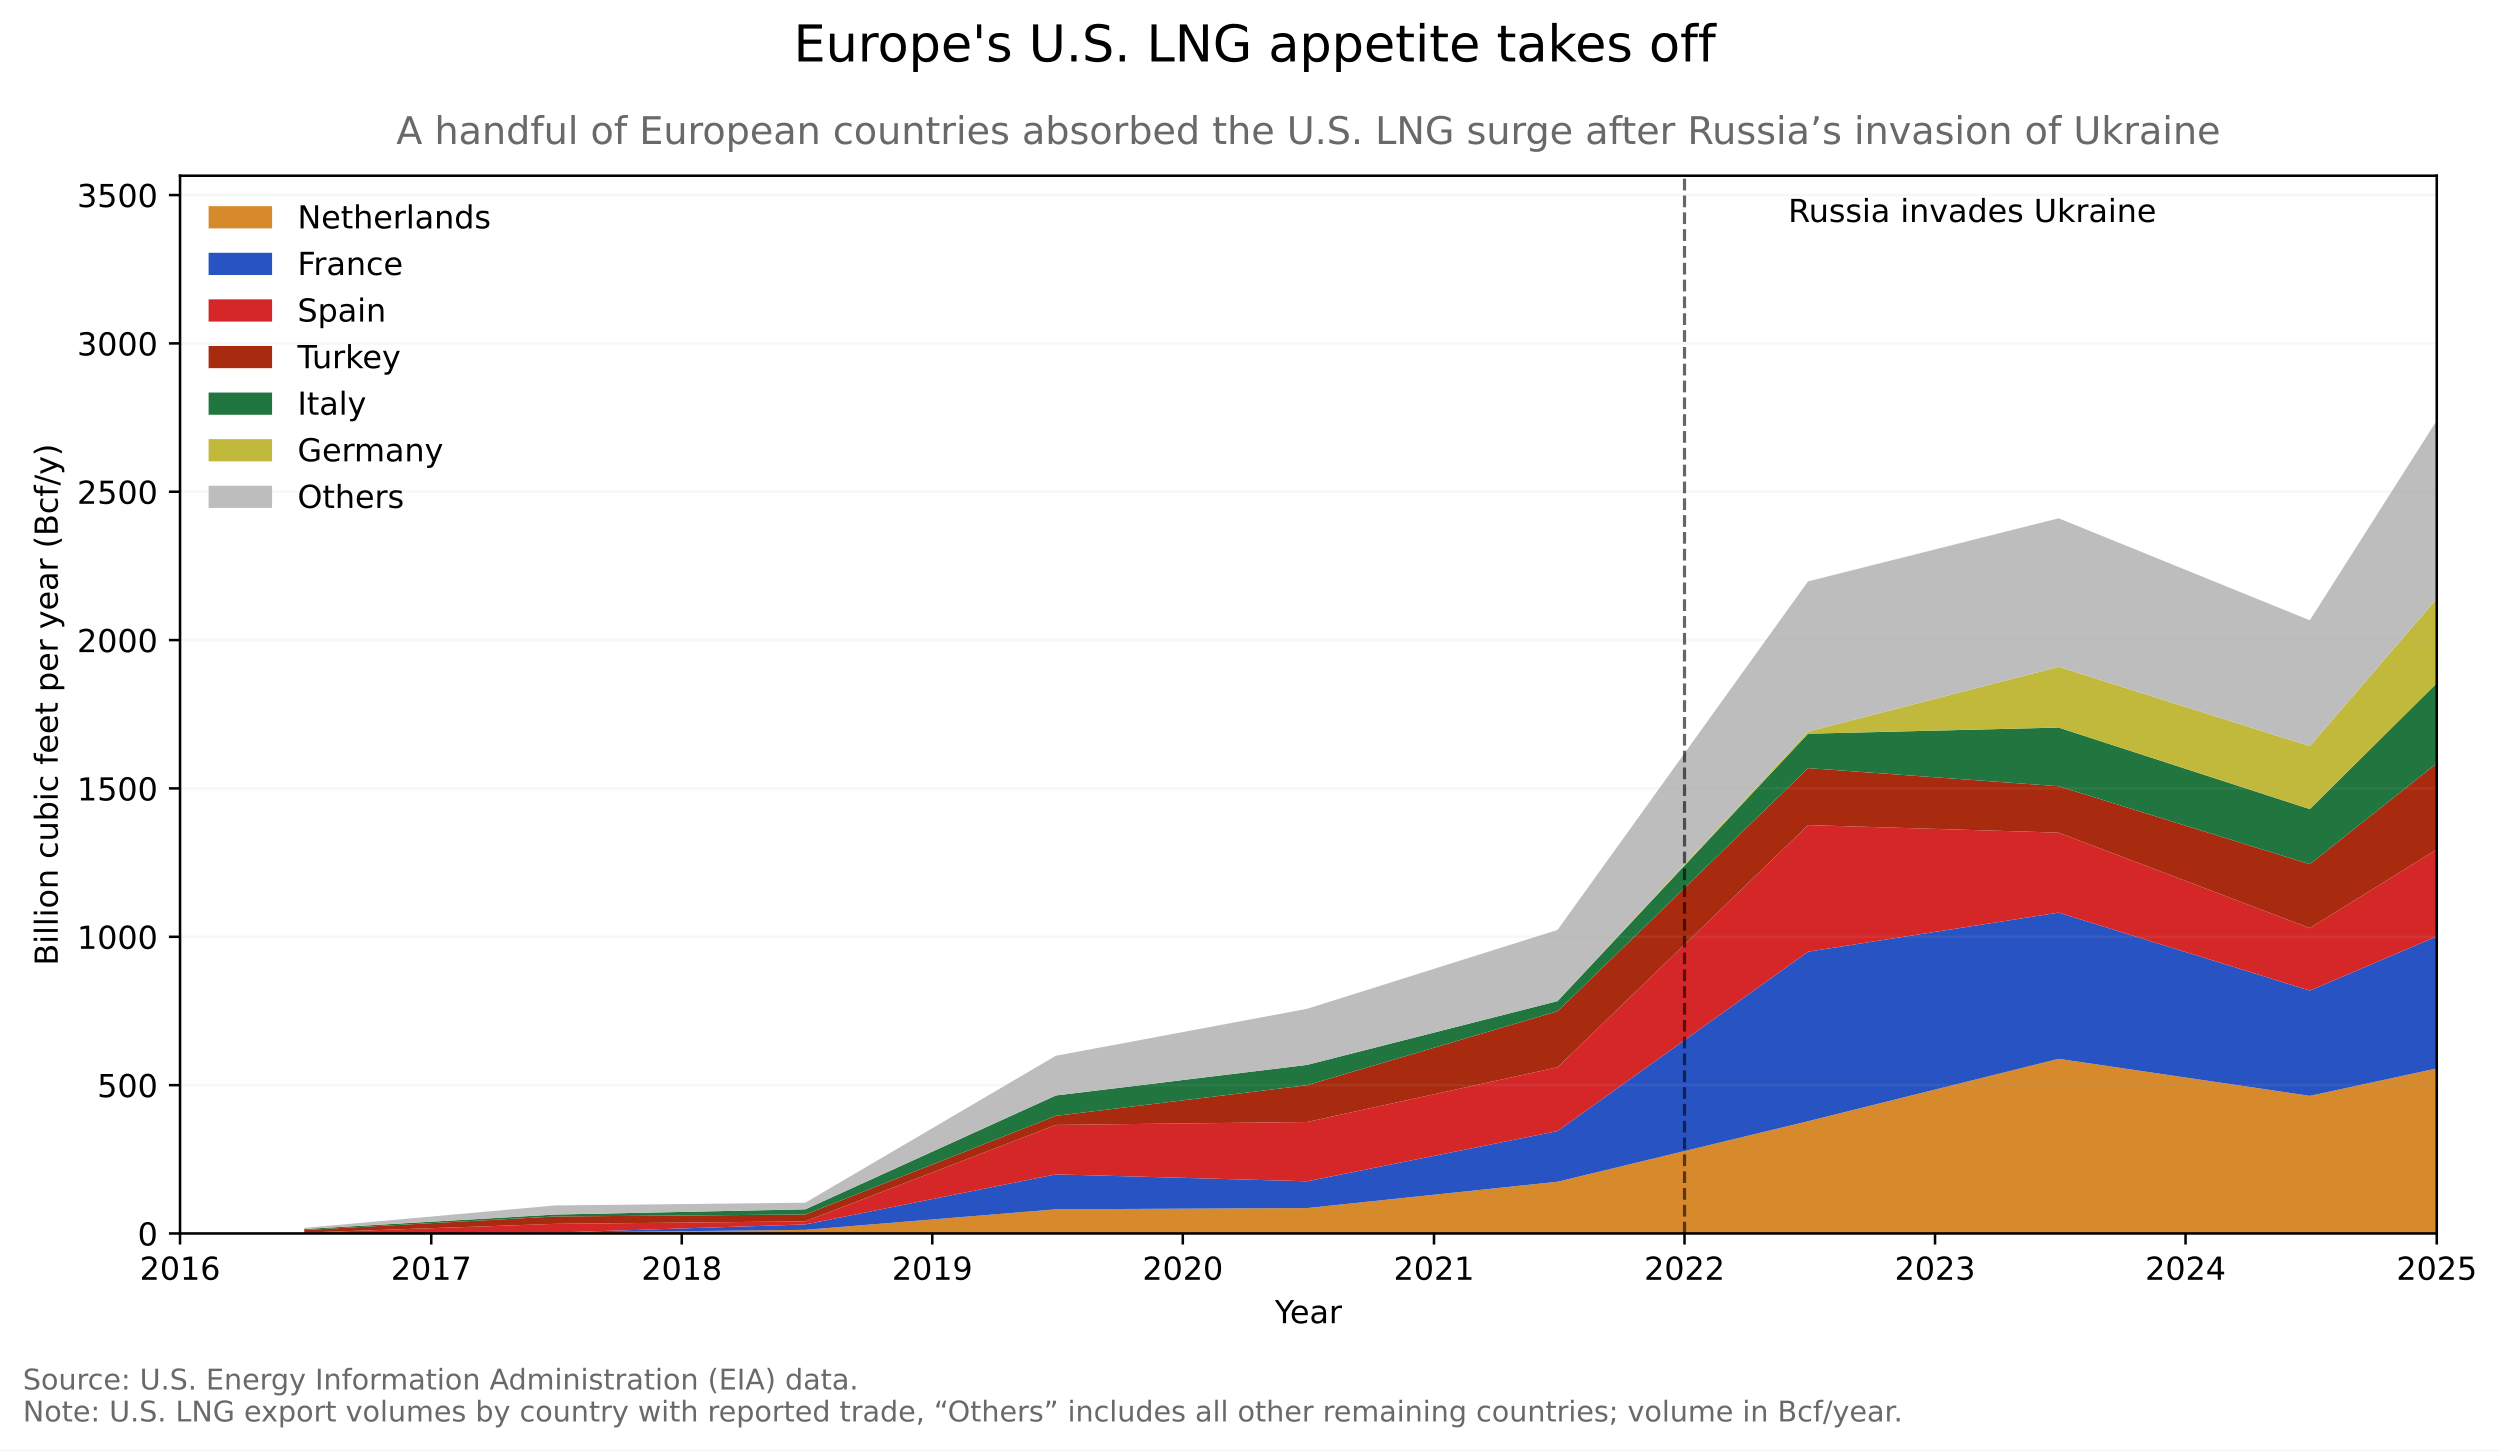
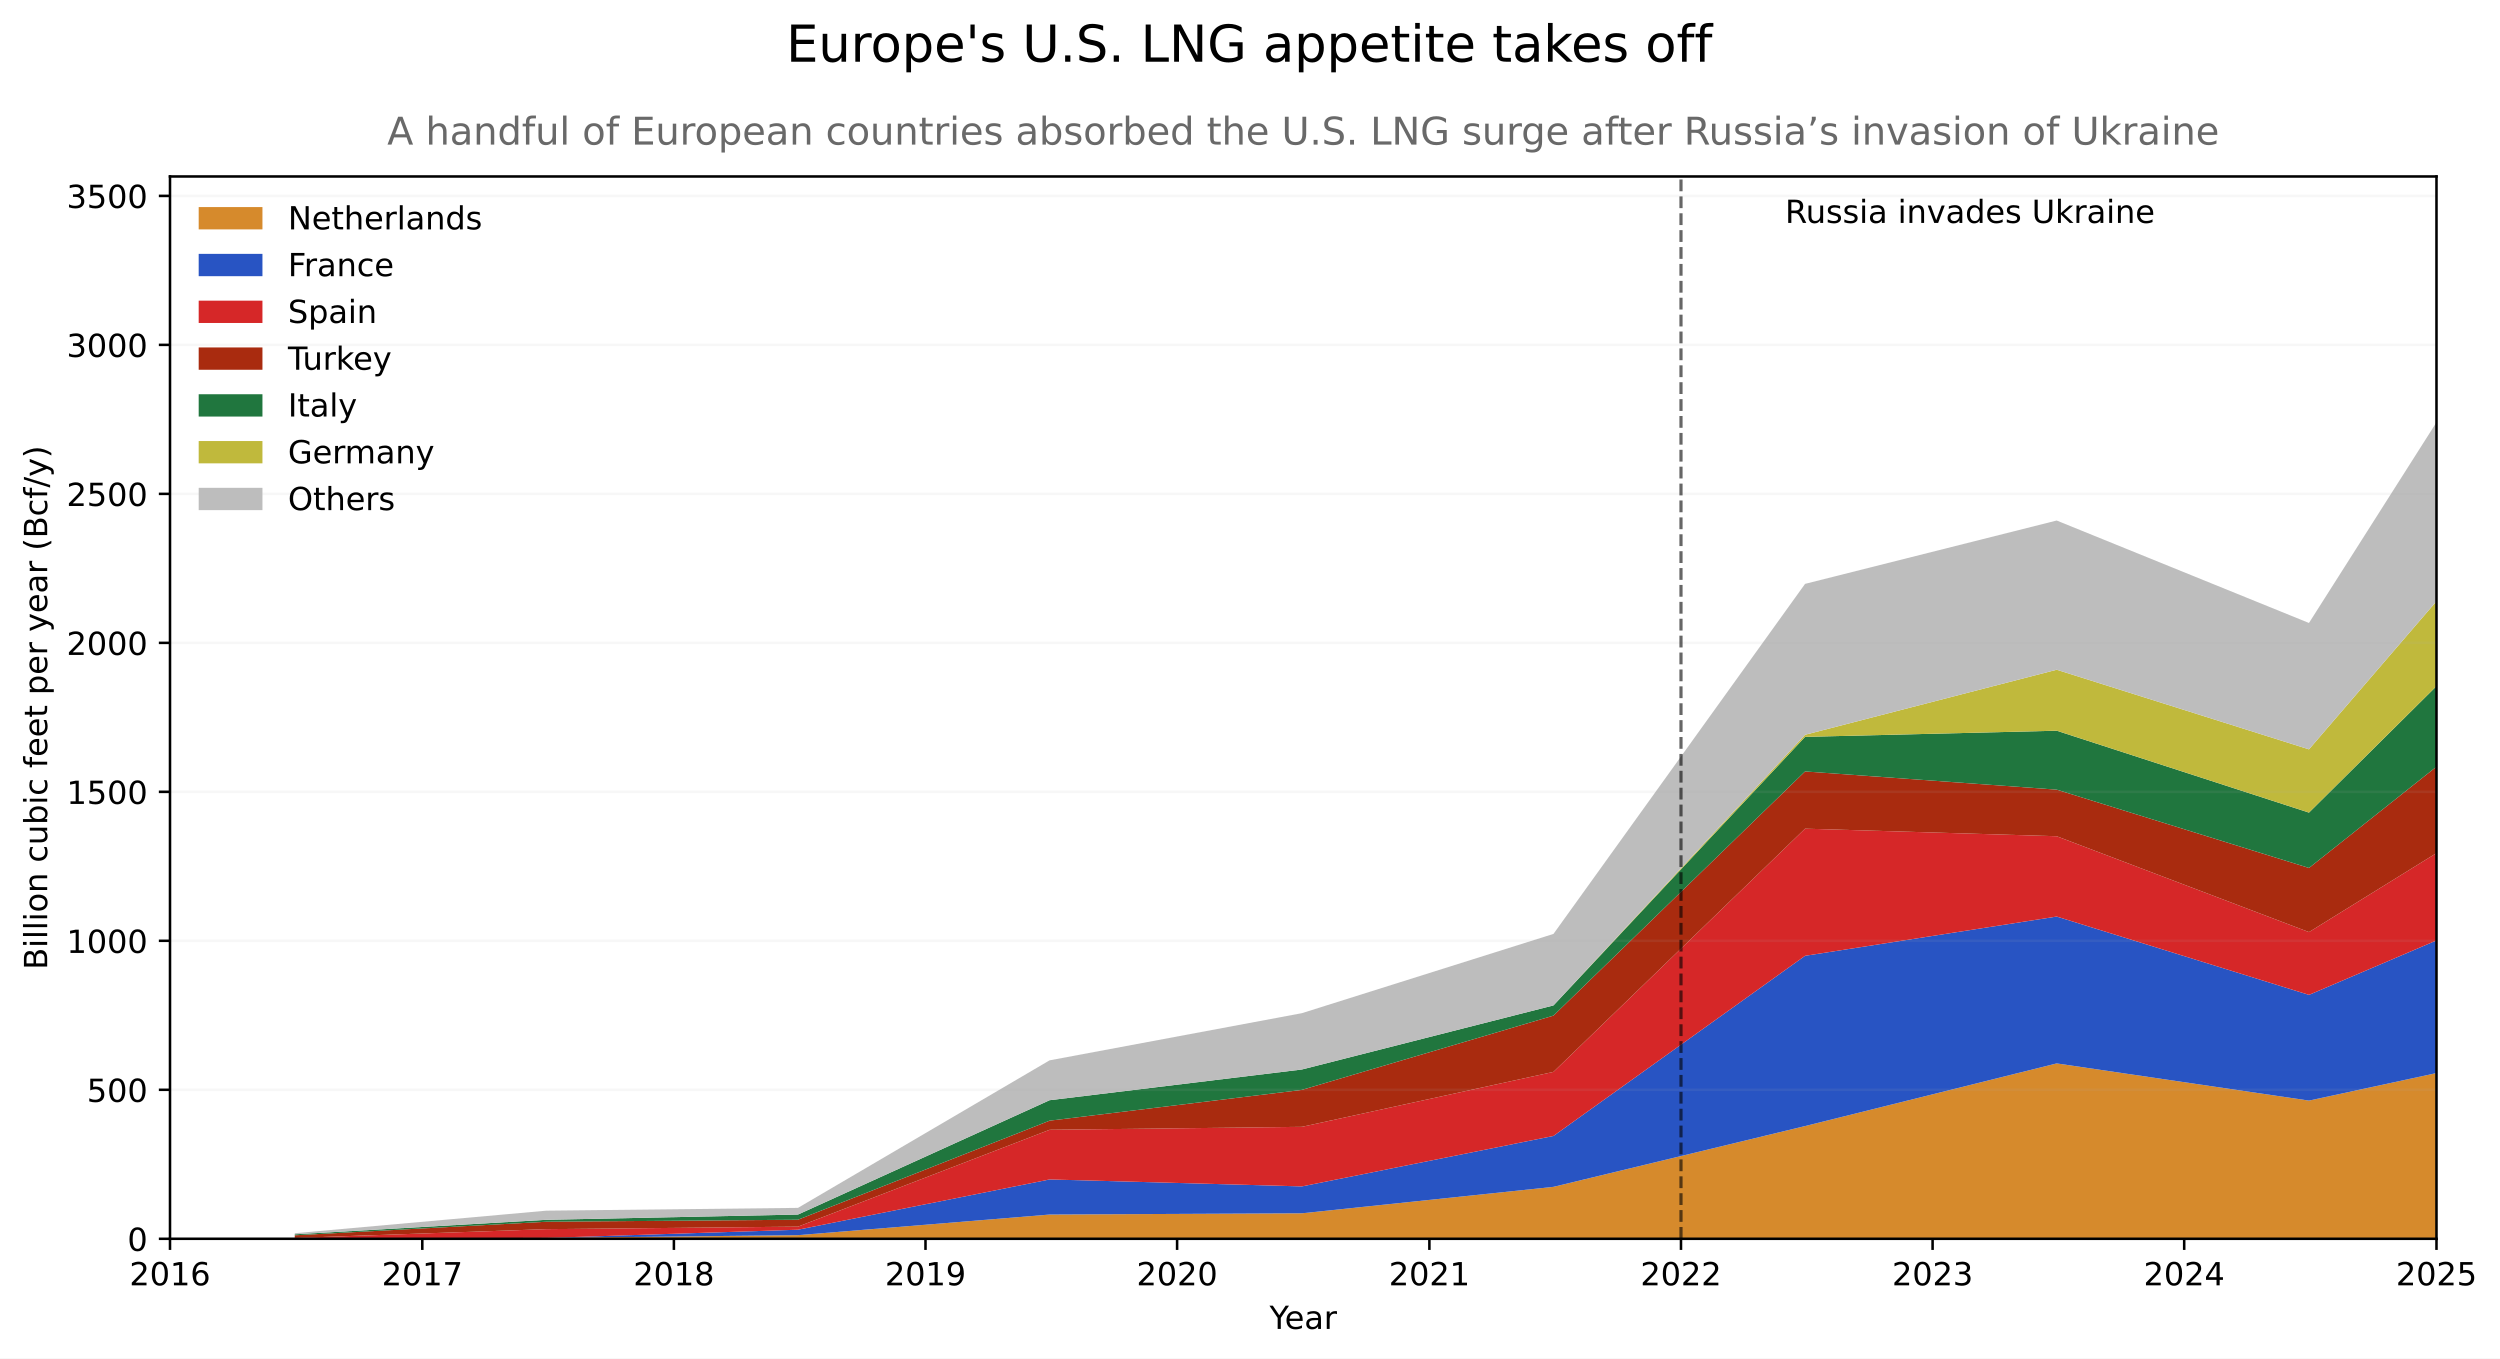
- <svg xmlns="http://www.w3.org/2000/svg" xmlns:xlink="http://www.w3.org/1999/xlink" width="787.625pt" height="456.912pt" viewBox="0 0 787.625 456.912" version="1.1">
+ <svg xmlns="http://www.w3.org/2000/svg" xmlns:xlink="http://www.w3.org/1999/xlink" width="784.233pt" height="426.156pt" viewBox="0 0 784.233 426.156" version="1.1">
  <defs>
    <style type="text/css">*{stroke-linejoin: round; stroke-linecap: butt}</style>
  </defs>
  <g id="figure_1">
    <g id="patch_1">
-       <path d="M 0 456.912  L 787.625 456.912  L 787.625 0  L 0 0  z " style="fill: #ffffff" />
+       <path d="M 0 426.156  L 784.233 426.156  L 784.233 0  L 0 0  z " style="fill: #ffffff" />
    </g>
    <g id="axes_1">
      <g id="patch_2">
-         <path d="M 56.72 388.6  L 767.7 388.6  L 767.7 55.36  L 56.72 55.36  z " style="fill: #ffffff" />
+         <path d="M 53.328 388.6  L 764.308 388.6  L 764.308 55.36  L 53.328 55.36  z " style="fill: #ffffff" />
      </g>
      <g id="FillBetweenPolyCollection_1">
-         <path d="M 95.858 388.6  L 95.858 388.6  L 174.784 388.6  L 253.71 388.6  L 332.636 388.6  L 411.778 388.6  L 490.703 388.6  L 569.629 388.6  L 648.555 388.6  L 727.697 388.6  L 806.622 388.6  L 806.622 328.205  L 806.622 328.205  L 727.697 345.251  L 648.555 333.587  L 569.629 353.237  L 490.703 372.304  L 411.778 380.601  L 332.636 380.995  L 253.71 387.461  L 174.784 388.316  L 95.858 388.6  z " clip-path="url(#pdac66621c0)" style="fill: #d68a2c" />
+         <path d="M 92.467 388.6  L 92.467 388.6  L 171.392 388.6  L 250.318 388.6  L 329.244 388.6  L 408.386 388.6  L 487.311 388.6  L 566.237 388.6  L 645.163 388.6  L 724.305 388.6  L 803.23 388.6  L 803.23 328.205  L 803.23 328.205  L 724.305 345.251  L 645.163 333.587  L 566.237 353.237  L 487.311 372.304  L 408.386 380.601  L 329.244 380.995  L 250.318 387.461  L 171.392 388.316  L 92.467 388.6  z " clip-path="url(#pe916cfa769)" style="fill: #d68a2c" />
      </g>
      <g id="FillBetweenPolyCollection_2">
-         <path d="M 95.858 388.6  L 95.858 388.6  L 174.784 388.316  L 253.71 387.461  L 332.636 380.995  L 411.778 380.601  L 490.703 372.304  L 569.629 353.237  L 648.555 333.587  L 727.697 345.251  L 806.622 328.205  L 806.622 278.38  L 806.622 278.38  L 727.697 312.085  L 648.555 287.515  L 569.629 299.828  L 490.703 356.341  L 411.778 372.167  L 332.636 369.985  L 253.71 385.751  L 174.784 388.316  L 95.858 388.6  z " clip-path="url(#pdac66621c0)" style="fill: #2854c3" />
+         <path d="M 92.467 388.6  L 92.467 388.6  L 171.392 388.316  L 250.318 387.461  L 329.244 380.995  L 408.386 380.601  L 487.311 372.304  L 566.237 353.237  L 645.163 333.587  L 724.305 345.251  L 803.23 328.205  L 803.23 278.38  L 803.23 278.38  L 724.305 312.085  L 645.163 287.515  L 566.237 299.828  L 487.311 356.341  L 408.386 372.167  L 329.244 369.985  L 250.318 385.751  L 171.392 388.316  L 92.467 388.6  z " clip-path="url(#pe916cfa769)" style="fill: #2854c3" />
      </g>
      <g id="FillBetweenPolyCollection_3">
-         <path d="M 95.858 388.326  L 95.858 388.6  L 174.784 388.316  L 253.71 385.751  L 332.636 369.985  L 411.778 372.167  L 490.703 356.341  L 569.629 299.828  L 648.555 287.515  L 727.697 312.085  L 806.622 278.38  L 806.622 243.496  L 806.622 243.496  L 727.697 292.393  L 648.555 262.324  L 569.629 259.948  L 490.703 336.239  L 411.778 353.476  L 332.636 354.405  L 253.71 384.787  L 174.784 385.574  L 95.858 388.326  z " clip-path="url(#pdac66621c0)" style="fill: #d62728" />
+         <path d="M 92.467 388.326  L 92.467 388.6  L 171.392 388.316  L 250.318 385.751  L 329.244 369.985  L 408.386 372.167  L 487.311 356.341  L 566.237 299.828  L 645.163 287.515  L 724.305 312.085  L 803.23 278.38  L 803.23 243.496  L 803.23 243.496  L 724.305 292.393  L 645.163 262.324  L 566.237 259.948  L 487.311 336.239  L 408.386 353.476  L 329.244 354.405  L 250.318 384.787  L 171.392 385.574  L 92.467 388.326  z " clip-path="url(#pe916cfa769)" style="fill: #d62728" />
      </g>
      <g id="FillBetweenPolyCollection_4">
-         <path d="M 95.858 387.507  L 95.858 388.326  L 174.784 385.574  L 253.71 384.787  L 332.636 354.405  L 411.778 353.476  L 490.703 336.239  L 569.629 259.948  L 648.555 262.324  L 727.697 292.393  L 806.622 243.496  L 806.622 209.582  L 806.622 209.582  L 727.697 272.272  L 648.555 247.705  L 569.629 241.995  L 490.703 318.587  L 411.778 341.889  L 332.636 351.544  L 253.71 382.618  L 174.784 383.251  L 95.858 387.507  z " clip-path="url(#pdac66621c0)" style="fill: #a92b0f" />
+         <path d="M 92.467 387.507  L 92.467 388.326  L 171.392 385.574  L 250.318 384.787  L 329.244 354.405  L 408.386 353.476  L 487.311 336.239  L 566.237 259.948  L 645.163 262.324  L 724.305 292.393  L 803.23 243.496  L 803.23 209.582  L 803.23 209.582  L 724.305 272.272  L 645.163 247.705  L 566.237 241.995  L 487.311 318.587  L 408.386 341.889  L 329.244 351.544  L 250.318 382.618  L 171.392 383.251  L 92.467 387.507  z " clip-path="url(#pe916cfa769)" style="fill: #a92b0f" />
      </g>
      <g id="FillBetweenPolyCollection_5">
-         <path d="M 95.858 387.196  L 95.858 387.507  L 174.784 383.251  L 253.71 382.618  L 332.636 351.544  L 411.778 341.889  L 490.703 318.587  L 569.629 241.995  L 648.555 247.705  L 727.697 272.272  L 806.622 209.582  L 806.622 176.632  L 806.622 176.632  L 727.697 254.907  L 648.555 229.215  L 569.629 231.149  L 490.703 315.39  L 411.778 335.491  L 332.636 345.126  L 253.71 380.993  L 174.784 382.644  L 95.858 387.196  z " clip-path="url(#pdac66621c0)" style="fill: #20763e" />
+         <path d="M 92.467 387.196  L 92.467 387.507  L 171.392 383.251  L 250.318 382.618  L 329.244 351.544  L 408.386 341.889  L 487.311 318.587  L 566.237 241.995  L 645.163 247.705  L 724.305 272.272  L 803.23 209.582  L 803.23 176.632  L 803.23 176.632  L 724.305 254.907  L 645.163 229.215  L 566.237 231.149  L 487.311 315.39  L 408.386 335.491  L 329.244 345.126  L 250.318 380.993  L 171.392 382.644  L 92.467 387.196  z " clip-path="url(#pe916cfa769)" style="fill: #20763e" />
      </g>
      <g id="FillBetweenPolyCollection_6">
-         <path d="M 95.858 387.196  L 95.858 387.196  L 174.784 382.644  L 253.71 380.993  L 332.636 345.126  L 411.778 335.491  L 490.703 315.39  L 569.629 231.149  L 648.555 229.215  L 727.697 254.907  L 806.622 176.632  L 806.622 143.381  L 806.622 143.381  L 727.697 235.067  L 648.555 210.09  L 569.629 230.485  L 490.703 315.39  L 411.778 335.491  L 332.636 345.126  L 253.71 380.993  L 174.784 382.644  L 95.858 387.196  z " clip-path="url(#pdac66621c0)" style="fill: #c0b93c" />
+         <path d="M 92.467 387.196  L 92.467 387.196  L 171.392 382.644  L 250.318 380.993  L 329.244 345.126  L 408.386 335.491  L 487.311 315.39  L 566.237 231.149  L 645.163 229.215  L 724.305 254.907  L 803.23 176.632  L 803.23 143.381  L 803.23 143.381  L 724.305 235.067  L 645.163 210.09  L 566.237 230.485  L 487.311 315.39  L 408.386 335.491  L 329.244 345.126  L 250.318 380.993  L 171.392 382.644  L 92.467 387.196  z " clip-path="url(#pe916cfa769)" style="fill: #c0b93c" />
      </g>
      <g id="FillBetweenPolyCollection_7">
-         <path d="M 95.858 386.85  L 95.858 387.196  L 174.784 382.644  L 253.71 380.993  L 332.636 345.126  L 411.778 335.491  L 490.703 315.39  L 569.629 230.485  L 648.555 210.09  L 727.697 235.067  L 806.622 143.381  L 806.622 71.229  L 806.622 71.229  L 727.697 195.422  L 648.555 163.283  L 569.629 183.154  L 490.703 292.961  L 411.778 317.828  L 332.636 332.621  L 253.71 378.9  L 174.784 379.777  L 95.858 386.85  z " clip-path="url(#pdac66621c0)" style="fill: #bdbdbd" />
+         <path d="M 92.467 386.85  L 92.467 387.196  L 171.392 382.644  L 250.318 380.993  L 329.244 345.126  L 408.386 335.491  L 487.311 315.39  L 566.237 230.485  L 645.163 210.09  L 724.305 235.067  L 803.23 143.381  L 803.23 71.229  L 803.23 71.229  L 724.305 195.422  L 645.163 163.283  L 566.237 183.154  L 487.311 292.961  L 408.386 317.828  L 329.244 332.621  L 250.318 378.9  L 171.392 379.777  L 92.467 386.85  z " clip-path="url(#pe916cfa769)" style="fill: #bdbdbd" />
      </g>
      <g id="matplotlib.axis_1">
        <g id="xtick_1">
          <g id="line2d_1">
            <defs>
-               <path id="m58646d8ce6" d="M 0 0  L 0 3.5  " style="stroke: #000000; stroke-width: 0.8" />
+               <path id="meea1977232" d="M 0 0  L 0 3.5  " style="stroke: #000000; stroke-width: 0.8" />
            </defs>
            <g>
-               <use xlink:href="#m58646d8ce6" x="56.72" y="388.6" style="stroke: #000000; stroke-width: 0.8" />
+               <use xlink:href="#meea1977232" x="53.328" y="388.6" style="stroke: #000000; stroke-width: 0.8" />
            </g>
          </g>
          <g id="text_1">
-             <text style="font-size: 10px; font-family: 'DejaVu Sans'; text-anchor: middle" x="56.72" y="403.198" transform="rotate(-0 56.72 403.1984)">2016</text>
+             <text style="font-size: 10px; font-family: 'DejaVu Sans'; text-anchor: middle" x="53.328" y="403.198" transform="rotate(-0 53.32812 403.1984)">2016</text>
          </g>
        </g>
        <g id="xtick_2">
          <g id="line2d_2">
            <g>
-               <use xlink:href="#m58646d8ce6" x="135.862" y="388.6" style="stroke: #000000; stroke-width: 0.8" />
+               <use xlink:href="#meea1977232" x="132.47" y="388.6" style="stroke: #000000; stroke-width: 0.8" />
            </g>
          </g>
          <g id="text_2">
-             <text style="font-size: 10px; font-family: 'DejaVu Sans'; text-anchor: middle" x="135.862" y="403.198" transform="rotate(-0 135.8619 403.1984)">2017</text>
+             <text style="font-size: 10px; font-family: 'DejaVu Sans'; text-anchor: middle" x="132.47" y="403.198" transform="rotate(-0 132.4701 403.1984)">2017</text>
          </g>
        </g>
        <g id="xtick_3">
          <g id="line2d_3">
            <g>
-               <use xlink:href="#m58646d8ce6" x="214.788" y="388.6" style="stroke: #000000; stroke-width: 0.8" />
+               <use xlink:href="#meea1977232" x="211.396" y="388.6" style="stroke: #000000; stroke-width: 0.8" />
            </g>
          </g>
          <g id="text_3">
-             <text style="font-size: 10px; font-family: 'DejaVu Sans'; text-anchor: middle" x="214.788" y="403.198" transform="rotate(-0 214.7876 403.1984)">2018</text>
+             <text style="font-size: 10px; font-family: 'DejaVu Sans'; text-anchor: middle" x="211.396" y="403.198" transform="rotate(-0 211.3958 403.1984)">2018</text>
          </g>
        </g>
        <g id="xtick_4">
          <g id="line2d_4">
            <g>
-               <use xlink:href="#m58646d8ce6" x="293.713" y="388.6" style="stroke: #000000; stroke-width: 0.8" />
+               <use xlink:href="#meea1977232" x="290.321" y="388.6" style="stroke: #000000; stroke-width: 0.8" />
            </g>
          </g>
          <g id="text_4">
-             <text style="font-size: 10px; font-family: 'DejaVu Sans'; text-anchor: middle" x="293.713" y="403.198" transform="rotate(-0 293.7133 403.1984)">2019</text>
+             <text style="font-size: 10px; font-family: 'DejaVu Sans'; text-anchor: middle" x="290.321" y="403.198" transform="rotate(-0 290.3215 403.1984)">2019</text>
          </g>
        </g>
        <g id="xtick_5">
          <g id="line2d_5">
            <g>
-               <use xlink:href="#m58646d8ce6" x="372.639" y="388.6" style="stroke: #000000; stroke-width: 0.8" />
+               <use xlink:href="#meea1977232" x="369.247" y="388.6" style="stroke: #000000; stroke-width: 0.8" />
            </g>
          </g>
          <g id="text_5">
-             <text style="font-size: 10px; font-family: 'DejaVu Sans'; text-anchor: middle" x="372.639" y="403.198" transform="rotate(-0 372.639 403.1984)">2020</text>
+             <text style="font-size: 10px; font-family: 'DejaVu Sans'; text-anchor: middle" x="369.247" y="403.198" transform="rotate(-0 369.2472 403.1984)">2020</text>
          </g>
        </g>
        <g id="xtick_6">
          <g id="line2d_6">
            <g>
-               <use xlink:href="#m58646d8ce6" x="451.781" y="388.6" style="stroke: #000000; stroke-width: 0.8" />
+               <use xlink:href="#meea1977232" x="448.389" y="388.6" style="stroke: #000000; stroke-width: 0.8" />
            </g>
          </g>
          <g id="text_6">
-             <text style="font-size: 10px; font-family: 'DejaVu Sans'; text-anchor: middle" x="451.781" y="403.198" transform="rotate(-0 451.781 403.1984)">2021</text>
+             <text style="font-size: 10px; font-family: 'DejaVu Sans'; text-anchor: middle" x="448.389" y="403.198" transform="rotate(-0 448.3891 403.1984)">2021</text>
          </g>
        </g>
        <g id="xtick_7">
          <g id="line2d_7">
            <g>
-               <use xlink:href="#m58646d8ce6" x="530.707" y="388.6" style="stroke: #000000; stroke-width: 0.8" />
+               <use xlink:href="#meea1977232" x="527.315" y="388.6" style="stroke: #000000; stroke-width: 0.8" />
            </g>
          </g>
          <g id="text_7">
-             <text style="font-size: 10px; font-family: 'DejaVu Sans'; text-anchor: middle" x="530.707" y="403.198" transform="rotate(-0 530.7067 403.1984)">2022</text>
+             <text style="font-size: 10px; font-family: 'DejaVu Sans'; text-anchor: middle" x="527.315" y="403.198" transform="rotate(-0 527.3148 403.1984)">2022</text>
          </g>
        </g>
        <g id="xtick_8">
          <g id="line2d_8">
            <g>
-               <use xlink:href="#m58646d8ce6" x="609.632" y="388.6" style="stroke: #000000; stroke-width: 0.8" />
+               <use xlink:href="#meea1977232" x="606.24" y="388.6" style="stroke: #000000; stroke-width: 0.8" />
            </g>
          </g>
          <g id="text_8">
-             <text style="font-size: 10px; font-family: 'DejaVu Sans'; text-anchor: middle" x="609.632" y="403.198" transform="rotate(-0 609.6324 403.1984)">2023</text>
+             <text style="font-size: 10px; font-family: 'DejaVu Sans'; text-anchor: middle" x="606.24" y="403.198" transform="rotate(-0 606.2405 403.1984)">2023</text>
          </g>
        </g>
        <g id="xtick_9">
          <g id="line2d_9">
            <g>
-               <use xlink:href="#m58646d8ce6" x="688.558" y="388.6" style="stroke: #000000; stroke-width: 0.8" />
+               <use xlink:href="#meea1977232" x="685.166" y="388.6" style="stroke: #000000; stroke-width: 0.8" />
            </g>
          </g>
          <g id="text_9">
-             <text style="font-size: 10px; font-family: 'DejaVu Sans'; text-anchor: middle" x="688.558" y="403.198" transform="rotate(-0 688.5581 403.1984)">2024</text>
+             <text style="font-size: 10px; font-family: 'DejaVu Sans'; text-anchor: middle" x="685.166" y="403.198" transform="rotate(-0 685.1662 403.1984)">2024</text>
          </g>
        </g>
        <g id="xtick_10">
          <g id="line2d_10">
            <g>
-               <use xlink:href="#m58646d8ce6" x="767.7" y="388.6" style="stroke: #000000; stroke-width: 0.8" />
+               <use xlink:href="#meea1977232" x="764.308" y="388.6" style="stroke: #000000; stroke-width: 0.8" />
            </g>
          </g>
          <g id="text_10">
-             <text style="font-size: 10px; font-family: 'DejaVu Sans'; text-anchor: middle" x="767.7" y="403.198" transform="rotate(-0 767.7 403.1984)">2025</text>
+             <text style="font-size: 10px; font-family: 'DejaVu Sans'; text-anchor: middle" x="764.308" y="403.198" transform="rotate(-0 764.3081 403.1984)">2025</text>
          </g>
        </g>
        <g id="text_11">
-           <text style="font-size: 10px; font-family: 'DejaVu Sans'; text-anchor: middle" x="412.21" y="416.877" transform="rotate(-0 412.21 416.8766)">Year</text>
+           <text style="font-size: 10px; font-family: 'DejaVu Sans'; text-anchor: middle" x="408.818" y="416.877" transform="rotate(-0 408.8181 416.8766)">Year</text>
        </g>
      </g>
      <g id="matplotlib.axis_2">
        <g id="ytick_1">
          <g id="line2d_11">
-             <path d="M 56.72 388.6  L 767.7 388.6  " clip-path="url(#pdac66621c0)" style="fill: none; stroke: #b0b0b0; stroke-opacity: 0.1; stroke-width: 0.8; stroke-linecap: square" />
+             <path d="M 53.328 388.6  L 764.308 388.6  " clip-path="url(#pe916cfa769)" style="fill: none; stroke: #b0b0b0; stroke-opacity: 0.1; stroke-width: 0.8; stroke-linecap: square" />
          </g>
          <g id="line2d_12">
            <defs>
-               <path id="me8c19cdd15" d="M 0 0  L -3.5 0  " style="stroke: #000000; stroke-width: 0.8" />
+               <path id="m9bb6d3bcab" d="M 0 0  L -3.5 0  " style="stroke: #000000; stroke-width: 0.8" />
            </defs>
            <g>
-               <use xlink:href="#me8c19cdd15" x="56.72" y="388.6" style="stroke: #000000; stroke-width: 0.8" />
+               <use xlink:href="#m9bb6d3bcab" x="53.328" y="388.6" style="stroke: #000000; stroke-width: 0.8" />
            </g>
          </g>
          <g id="text_12">
-             <text style="font-size: 10px; font-family: 'DejaVu Sans'; text-anchor: end" x="49.72" y="392.399" transform="rotate(-0 49.72 392.3992)">0</text>
+             <text style="font-size: 10px; font-family: 'DejaVu Sans'; text-anchor: end" x="46.328" y="392.399" transform="rotate(-0 46.32812 392.3992)">0</text>
          </g>
        </g>
        <g id="ytick_2">
          <g id="line2d_13">
-             <path d="M 56.72 341.864  L 767.7 341.864  " clip-path="url(#pdac66621c0)" style="fill: none; stroke: #b0b0b0; stroke-opacity: 0.1; stroke-width: 0.8; stroke-linecap: square" />
+             <path d="M 53.328 341.864  L 764.308 341.864  " clip-path="url(#pe916cfa769)" style="fill: none; stroke: #b0b0b0; stroke-opacity: 0.1; stroke-width: 0.8; stroke-linecap: square" />
          </g>
          <g id="line2d_14">
            <g>
-               <use xlink:href="#me8c19cdd15" x="56.72" y="341.864" style="stroke: #000000; stroke-width: 0.8" />
+               <use xlink:href="#m9bb6d3bcab" x="53.328" y="341.864" style="stroke: #000000; stroke-width: 0.8" />
            </g>
          </g>
          <g id="text_13">
-             <text style="font-size: 10px; font-family: 'DejaVu Sans'; text-anchor: end" x="49.72" y="345.664" transform="rotate(-0 49.72 345.6637)">500</text>
+             <text style="font-size: 10px; font-family: 'DejaVu Sans'; text-anchor: end" x="46.328" y="345.664" transform="rotate(-0 46.32812 345.6637)">500</text>
          </g>
        </g>
        <g id="ytick_3">
          <g id="line2d_15">
-             <path d="M 56.72 295.129  L 767.7 295.129  " clip-path="url(#pdac66621c0)" style="fill: none; stroke: #b0b0b0; stroke-opacity: 0.1; stroke-width: 0.8; stroke-linecap: square" />
+             <path d="M 53.328 295.129  L 764.308 295.129  " clip-path="url(#pe916cfa769)" style="fill: none; stroke: #b0b0b0; stroke-opacity: 0.1; stroke-width: 0.8; stroke-linecap: square" />
          </g>
          <g id="line2d_16">
            <g>
-               <use xlink:href="#me8c19cdd15" x="56.72" y="295.129" style="stroke: #000000; stroke-width: 0.8" />
+               <use xlink:href="#m9bb6d3bcab" x="53.328" y="295.129" style="stroke: #000000; stroke-width: 0.8" />
            </g>
          </g>
          <g id="text_14">
-             <text style="font-size: 10px; font-family: 'DejaVu Sans'; text-anchor: end" x="49.72" y="298.928" transform="rotate(-0 49.72 298.9282)">1000</text>
+             <text style="font-size: 10px; font-family: 'DejaVu Sans'; text-anchor: end" x="46.328" y="298.928" transform="rotate(-0 46.32812 298.9282)">1000</text>
          </g>
        </g>
        <g id="ytick_4">
          <g id="line2d_17">
-             <path d="M 56.72 248.393  L 767.7 248.393  " clip-path="url(#pdac66621c0)" style="fill: none; stroke: #b0b0b0; stroke-opacity: 0.1; stroke-width: 0.8; stroke-linecap: square" />
+             <path d="M 53.328 248.393  L 764.308 248.393  " clip-path="url(#pe916cfa769)" style="fill: none; stroke: #b0b0b0; stroke-opacity: 0.1; stroke-width: 0.8; stroke-linecap: square" />
          </g>
          <g id="line2d_18">
            <g>
-               <use xlink:href="#me8c19cdd15" x="56.72" y="248.393" style="stroke: #000000; stroke-width: 0.8" />
+               <use xlink:href="#m9bb6d3bcab" x="53.328" y="248.393" style="stroke: #000000; stroke-width: 0.8" />
            </g>
          </g>
          <g id="text_15">
-             <text style="font-size: 10px; font-family: 'DejaVu Sans'; text-anchor: end" x="49.72" y="252.193" transform="rotate(-0 49.72 252.1927)">1500</text>
+             <text style="font-size: 10px; font-family: 'DejaVu Sans'; text-anchor: end" x="46.328" y="252.193" transform="rotate(-0 46.32812 252.1927)">1500</text>
          </g>
        </g>
        <g id="ytick_5">
          <g id="line2d_19">
-             <path d="M 56.72 201.658  L 767.7 201.658  " clip-path="url(#pdac66621c0)" style="fill: none; stroke: #b0b0b0; stroke-opacity: 0.1; stroke-width: 0.8; stroke-linecap: square" />
+             <path d="M 53.328 201.658  L 764.308 201.658  " clip-path="url(#pe916cfa769)" style="fill: none; stroke: #b0b0b0; stroke-opacity: 0.1; stroke-width: 0.8; stroke-linecap: square" />
          </g>
          <g id="line2d_20">
            <g>
-               <use xlink:href="#me8c19cdd15" x="56.72" y="201.658" style="stroke: #000000; stroke-width: 0.8" />
+               <use xlink:href="#m9bb6d3bcab" x="53.328" y="201.658" style="stroke: #000000; stroke-width: 0.8" />
            </g>
          </g>
          <g id="text_16">
-             <text style="font-size: 10px; font-family: 'DejaVu Sans'; text-anchor: end" x="49.72" y="205.457" transform="rotate(-0 49.72 205.4572)">2000</text>
+             <text style="font-size: 10px; font-family: 'DejaVu Sans'; text-anchor: end" x="46.328" y="205.457" transform="rotate(-0 46.32812 205.4572)">2000</text>
          </g>
        </g>
        <g id="ytick_6">
          <g id="line2d_21">
-             <path d="M 56.72 154.922  L 767.7 154.922  " clip-path="url(#pdac66621c0)" style="fill: none; stroke: #b0b0b0; stroke-opacity: 0.1; stroke-width: 0.8; stroke-linecap: square" />
+             <path d="M 53.328 154.922  L 764.308 154.922  " clip-path="url(#pe916cfa769)" style="fill: none; stroke: #b0b0b0; stroke-opacity: 0.1; stroke-width: 0.8; stroke-linecap: square" />
          </g>
          <g id="line2d_22">
            <g>
-               <use xlink:href="#me8c19cdd15" x="56.72" y="154.922" style="stroke: #000000; stroke-width: 0.8" />
+               <use xlink:href="#m9bb6d3bcab" x="53.328" y="154.922" style="stroke: #000000; stroke-width: 0.8" />
            </g>
          </g>
          <g id="text_17">
-             <text style="font-size: 10px; font-family: 'DejaVu Sans'; text-anchor: end" x="49.72" y="158.722" transform="rotate(-0 49.72 158.7217)">2500</text>
+             <text style="font-size: 10px; font-family: 'DejaVu Sans'; text-anchor: end" x="46.328" y="158.722" transform="rotate(-0 46.32812 158.7217)">2500</text>
          </g>
        </g>
        <g id="ytick_7">
          <g id="line2d_23">
-             <path d="M 56.72 108.187  L 767.7 108.187  " clip-path="url(#pdac66621c0)" style="fill: none; stroke: #b0b0b0; stroke-opacity: 0.1; stroke-width: 0.8; stroke-linecap: square" />
+             <path d="M 53.328 108.187  L 764.308 108.187  " clip-path="url(#pe916cfa769)" style="fill: none; stroke: #b0b0b0; stroke-opacity: 0.1; stroke-width: 0.8; stroke-linecap: square" />
          </g>
          <g id="line2d_24">
            <g>
-               <use xlink:href="#me8c19cdd15" x="56.72" y="108.187" style="stroke: #000000; stroke-width: 0.8" />
+               <use xlink:href="#m9bb6d3bcab" x="53.328" y="108.187" style="stroke: #000000; stroke-width: 0.8" />
            </g>
          </g>
          <g id="text_18">
-             <text style="font-size: 10px; font-family: 'DejaVu Sans'; text-anchor: end" x="49.72" y="111.986" transform="rotate(-0 49.72 111.9861)">3000</text>
+             <text style="font-size: 10px; font-family: 'DejaVu Sans'; text-anchor: end" x="46.328" y="111.986" transform="rotate(-0 46.32812 111.9861)">3000</text>
          </g>
        </g>
        <g id="ytick_8">
          <g id="line2d_25">
-             <path d="M 56.72 61.451  L 767.7 61.451  " clip-path="url(#pdac66621c0)" style="fill: none; stroke: #b0b0b0; stroke-opacity: 0.1; stroke-width: 0.8; stroke-linecap: square" />
+             <path d="M 53.328 61.451  L 764.308 61.451  " clip-path="url(#pe916cfa769)" style="fill: none; stroke: #b0b0b0; stroke-opacity: 0.1; stroke-width: 0.8; stroke-linecap: square" />
          </g>
          <g id="line2d_26">
            <g>
-               <use xlink:href="#me8c19cdd15" x="56.72" y="61.451" style="stroke: #000000; stroke-width: 0.8" />
+               <use xlink:href="#m9bb6d3bcab" x="53.328" y="61.451" style="stroke: #000000; stroke-width: 0.8" />
            </g>
          </g>
          <g id="text_19">
-             <text style="font-size: 10px; font-family: 'DejaVu Sans'; text-anchor: end" x="49.72" y="65.251" transform="rotate(-0 49.72 65.25063)">3500</text>
+             <text style="font-size: 10px; font-family: 'DejaVu Sans'; text-anchor: end" x="46.328" y="65.251" transform="rotate(-0 46.32812 65.25063)">3500</text>
          </g>
        </g>
        <g id="text_20">
-           <text style="font-size: 10px; font-family: 'DejaVu Sans'; text-anchor: middle" x="18.19" y="221.98" transform="rotate(-90 18.19031 221.98)">Billion cubic feet per year (Bcf/y)</text>
+           <text style="font-size: 10px; font-family: 'DejaVu Sans'; text-anchor: middle" x="14.798" y="221.98" transform="rotate(-90 14.79844 221.98)">Billion cubic feet per year (Bcf/y)</text>
        </g>
      </g>
      <g id="line2d_27">
-         <path d="M 530.707 388.6  L 530.707 55.36  " clip-path="url(#pdac66621c0)" style="fill: none; stroke-dasharray: 3.7,1.6; stroke-dashoffset: 0; stroke: #000000; stroke-opacity: 0.6" />
+         <path d="M 527.315 388.6  L 527.315 55.36  " clip-path="url(#pe916cfa769)" style="fill: none; stroke-dasharray: 3.7,1.6; stroke-dashoffset: 0; stroke: #000000; stroke-opacity: 0.6" />
      </g>
      <g id="patch_3">
-         <path d="M 56.72 388.6  L 56.72 55.36  " style="fill: none; stroke: #000000; stroke-width: 0.8; stroke-linejoin: miter; stroke-linecap: square" />
+         <path d="M 53.328 388.6  L 53.328 55.36  " style="fill: none; stroke: #000000; stroke-width: 0.8; stroke-linejoin: miter; stroke-linecap: square" />
      </g>
      <g id="patch_4">
-         <path d="M 767.7 388.6  L 767.7 55.36  " style="fill: none; stroke: #000000; stroke-width: 0.8; stroke-linejoin: miter; stroke-linecap: square" />
+         <path d="M 764.308 388.6  L 764.308 55.36  " style="fill: none; stroke: #000000; stroke-width: 0.8; stroke-linejoin: miter; stroke-linecap: square" />
      </g>
      <g id="patch_5">
-         <path d="M 56.72 388.6  L 767.7 388.6  " style="fill: none; stroke: #000000; stroke-width: 0.8; stroke-linejoin: miter; stroke-linecap: square" />
+         <path d="M 53.328 388.6  L 764.308 388.6  " style="fill: none; stroke: #000000; stroke-width: 0.8; stroke-linejoin: miter; stroke-linecap: square" />
      </g>
      <g id="patch_6">
-         <path d="M 56.72 55.36  L 767.7 55.36  " style="fill: none; stroke: #000000; stroke-width: 0.8; stroke-linejoin: miter; stroke-linecap: square" />
+         <path d="M 53.328 55.36  L 764.308 55.36  " style="fill: none; stroke: #000000; stroke-width: 0.8; stroke-linejoin: miter; stroke-linecap: square" />
      </g>
      <g id="text_21">
-         <text style="font-size: 10px; font-family: 'DejaVu Sans'; text-anchor: start" x="563.358" y="69.942" transform="rotate(-0 563.3581 69.94231)">Russia invades Ukraine</text>
+         <text style="font-size: 10px; font-family: 'DejaVu Sans'; text-anchor: start" x="559.966" y="69.942" transform="rotate(-0 559.9662 69.94231)">Russia invades Ukraine</text>
      </g>
      <g id="text_22">
-         <text style="font-size: 12px; font-family: 'DejaVu Sans'; text-anchor: middle; fill: #696969" x="412.21" y="45.36" transform="rotate(-0 412.21 45.36)">A handful of European countries absorbed the U.S. LNG surge after Russia’s invasion of Ukraine</text>
+         <text style="font-size: 12px; font-family: 'DejaVu Sans'; text-anchor: middle; fill: #696969" x="408.818" y="45.36" transform="rotate(-0 408.8181 45.36)">A handful of European countries absorbed the U.S. LNG surge after Russia’s invasion of Ukraine</text>
      </g>
      <g id="legend_1">
        <g id="patch_7">
-           <path d="M 65.72 71.958  L 85.72 71.958  L 85.72 64.958  L 65.72 64.958  z " style="fill: #d68a2c" />
+           <path d="M 62.328 71.958  L 82.328 71.958  L 82.328 64.958  L 62.328 64.958  z " style="fill: #d68a2c" />
        </g>
        <g id="text_23">
-           <text style="font-size: 10px; font-family: 'DejaVu Sans'; text-anchor: start" x="93.72" y="71.958" transform="rotate(-0 93.72 71.95844)">Netherlands</text>
+           <text style="font-size: 10px; font-family: 'DejaVu Sans'; text-anchor: start" x="90.328" y="71.958" transform="rotate(-0 90.32812 71.95844)">Netherlands</text>
        </g>
        <g id="patch_8">
-           <path d="M 65.72 86.637  L 85.72 86.637  L 85.72 79.637  L 65.72 79.637  z " style="fill: #2854c3" />
+           <path d="M 62.328 86.637  L 82.328 86.637  L 82.328 79.637  L 62.328 79.637  z " style="fill: #2854c3" />
        </g>
        <g id="text_24">
-           <text style="font-size: 10px; font-family: 'DejaVu Sans'; text-anchor: start" x="93.72" y="86.637" transform="rotate(-0 93.72 86.63656)">France</text>
+           <text style="font-size: 10px; font-family: 'DejaVu Sans'; text-anchor: start" x="90.328" y="86.637" transform="rotate(-0 90.32812 86.63656)">France</text>
        </g>
        <g id="patch_9">
-           <path d="M 65.72 101.315  L 85.72 101.315  L 85.72 94.315  L 65.72 94.315  z " style="fill: #d62728" />
+           <path d="M 62.328 101.315  L 82.328 101.315  L 82.328 94.315  L 62.328 94.315  z " style="fill: #d62728" />
        </g>
        <g id="text_25">
-           <text style="font-size: 10px; font-family: 'DejaVu Sans'; text-anchor: start" x="93.72" y="101.315" transform="rotate(-0 93.72 101.3147)">Spain</text>
+           <text style="font-size: 10px; font-family: 'DejaVu Sans'; text-anchor: start" x="90.328" y="101.315" transform="rotate(-0 90.32812 101.3147)">Spain</text>
        </g>
        <g id="patch_10">
-           <path d="M 65.72 115.993  L 85.72 115.993  L 85.72 108.993  L 65.72 108.993  z " style="fill: #a92b0f" />
+           <path d="M 62.328 115.993  L 82.328 115.993  L 82.328 108.993  L 62.328 108.993  z " style="fill: #a92b0f" />
        </g>
        <g id="text_26">
-           <text style="font-size: 10px; font-family: 'DejaVu Sans'; text-anchor: start" x="93.72" y="115.993" transform="rotate(-0 93.72 115.9928)">Turkey</text>
+           <text style="font-size: 10px; font-family: 'DejaVu Sans'; text-anchor: start" x="90.328" y="115.993" transform="rotate(-0 90.32812 115.9928)">Turkey</text>
        </g>
        <g id="patch_11">
-           <path d="M 65.72 130.671  L 85.72 130.671  L 85.72 123.671  L 65.72 123.671  z " style="fill: #20763e" />
+           <path d="M 62.328 130.671  L 82.328 130.671  L 82.328 123.671  L 62.328 123.671  z " style="fill: #20763e" />
        </g>
        <g id="text_27">
-           <text style="font-size: 10px; font-family: 'DejaVu Sans'; text-anchor: start" x="93.72" y="130.671" transform="rotate(-0 93.72 130.6709)">Italy</text>
+           <text style="font-size: 10px; font-family: 'DejaVu Sans'; text-anchor: start" x="90.328" y="130.671" transform="rotate(-0 90.32812 130.6709)">Italy</text>
        </g>
        <g id="patch_12">
-           <path d="M 65.72 145.349  L 85.72 145.349  L 85.72 138.349  L 65.72 138.349  z " style="fill: #c0b93c" />
+           <path d="M 62.328 145.349  L 82.328 145.349  L 82.328 138.349  L 62.328 138.349  z " style="fill: #c0b93c" />
        </g>
        <g id="text_28">
-           <text style="font-size: 10px; font-family: 'DejaVu Sans'; text-anchor: start" x="93.72" y="145.349" transform="rotate(-0 93.72 145.3491)">Germany</text>
+           <text style="font-size: 10px; font-family: 'DejaVu Sans'; text-anchor: start" x="90.328" y="145.349" transform="rotate(-0 90.32812 145.3491)">Germany</text>
        </g>
        <g id="patch_13">
-           <path d="M 65.72 160.027  L 85.72 160.027  L 85.72 153.027  L 65.72 153.027  z " style="fill: #bdbdbd" />
+           <path d="M 62.328 160.027  L 82.328 160.027  L 82.328 153.027  L 62.328 153.027  z " style="fill: #bdbdbd" />
        </g>
        <g id="text_29">
-           <text style="font-size: 10px; font-family: 'DejaVu Sans'; text-anchor: start" x="93.72" y="160.027" transform="rotate(-0 93.72 160.0272)">Others</text>
+           <text style="font-size: 10px; font-family: 'DejaVu Sans'; text-anchor: start" x="90.328" y="160.027" transform="rotate(-0 90.32812 160.0272)">Others</text>
        </g>
      </g>
    </g>
    <g id="text_30">
-       <text style="font-size: 16px; font-family: 'DejaVu Sans'; text-anchor: middle" x="395.28" y="19.358" transform="rotate(-0 395.28 19.3575)">Europe's U.S. LNG appetite takes off</text>
-     </g>
-     <g id="text_31">
-       <text style="font-size: 9px; font-family: 'DejaVu Sans'; fill: #696969" transform="translate(7.2 437.762)">Source: U.S. Energy Information Administration (EIA) data.</text>
-       <text style="font-size: 9px; font-family: 'DejaVu Sans'; fill: #696969" transform="translate(7.2 447.84)">Note: U.S. LNG export volumes by country with reported trade, “Others” includes all other remaining countries; volume in Bcf/year.</text>
+       <text style="font-size: 16px; font-family: 'DejaVu Sans'; text-anchor: middle" x="391.888" y="19.358" transform="rotate(-0 391.8881 19.3575)">Europe's U.S. LNG appetite takes off</text>
    </g>
  </g>
  <defs>
-     <clipPath id="pdac66621c0">
-       <rect x="56.72" y="55.36" width="710.98" height="333.24" />
+     <clipPath id="pe916cfa769">
+       <rect x="53.328" y="55.36" width="710.98" height="333.24" />
    </clipPath>
  </defs>
</svg>
